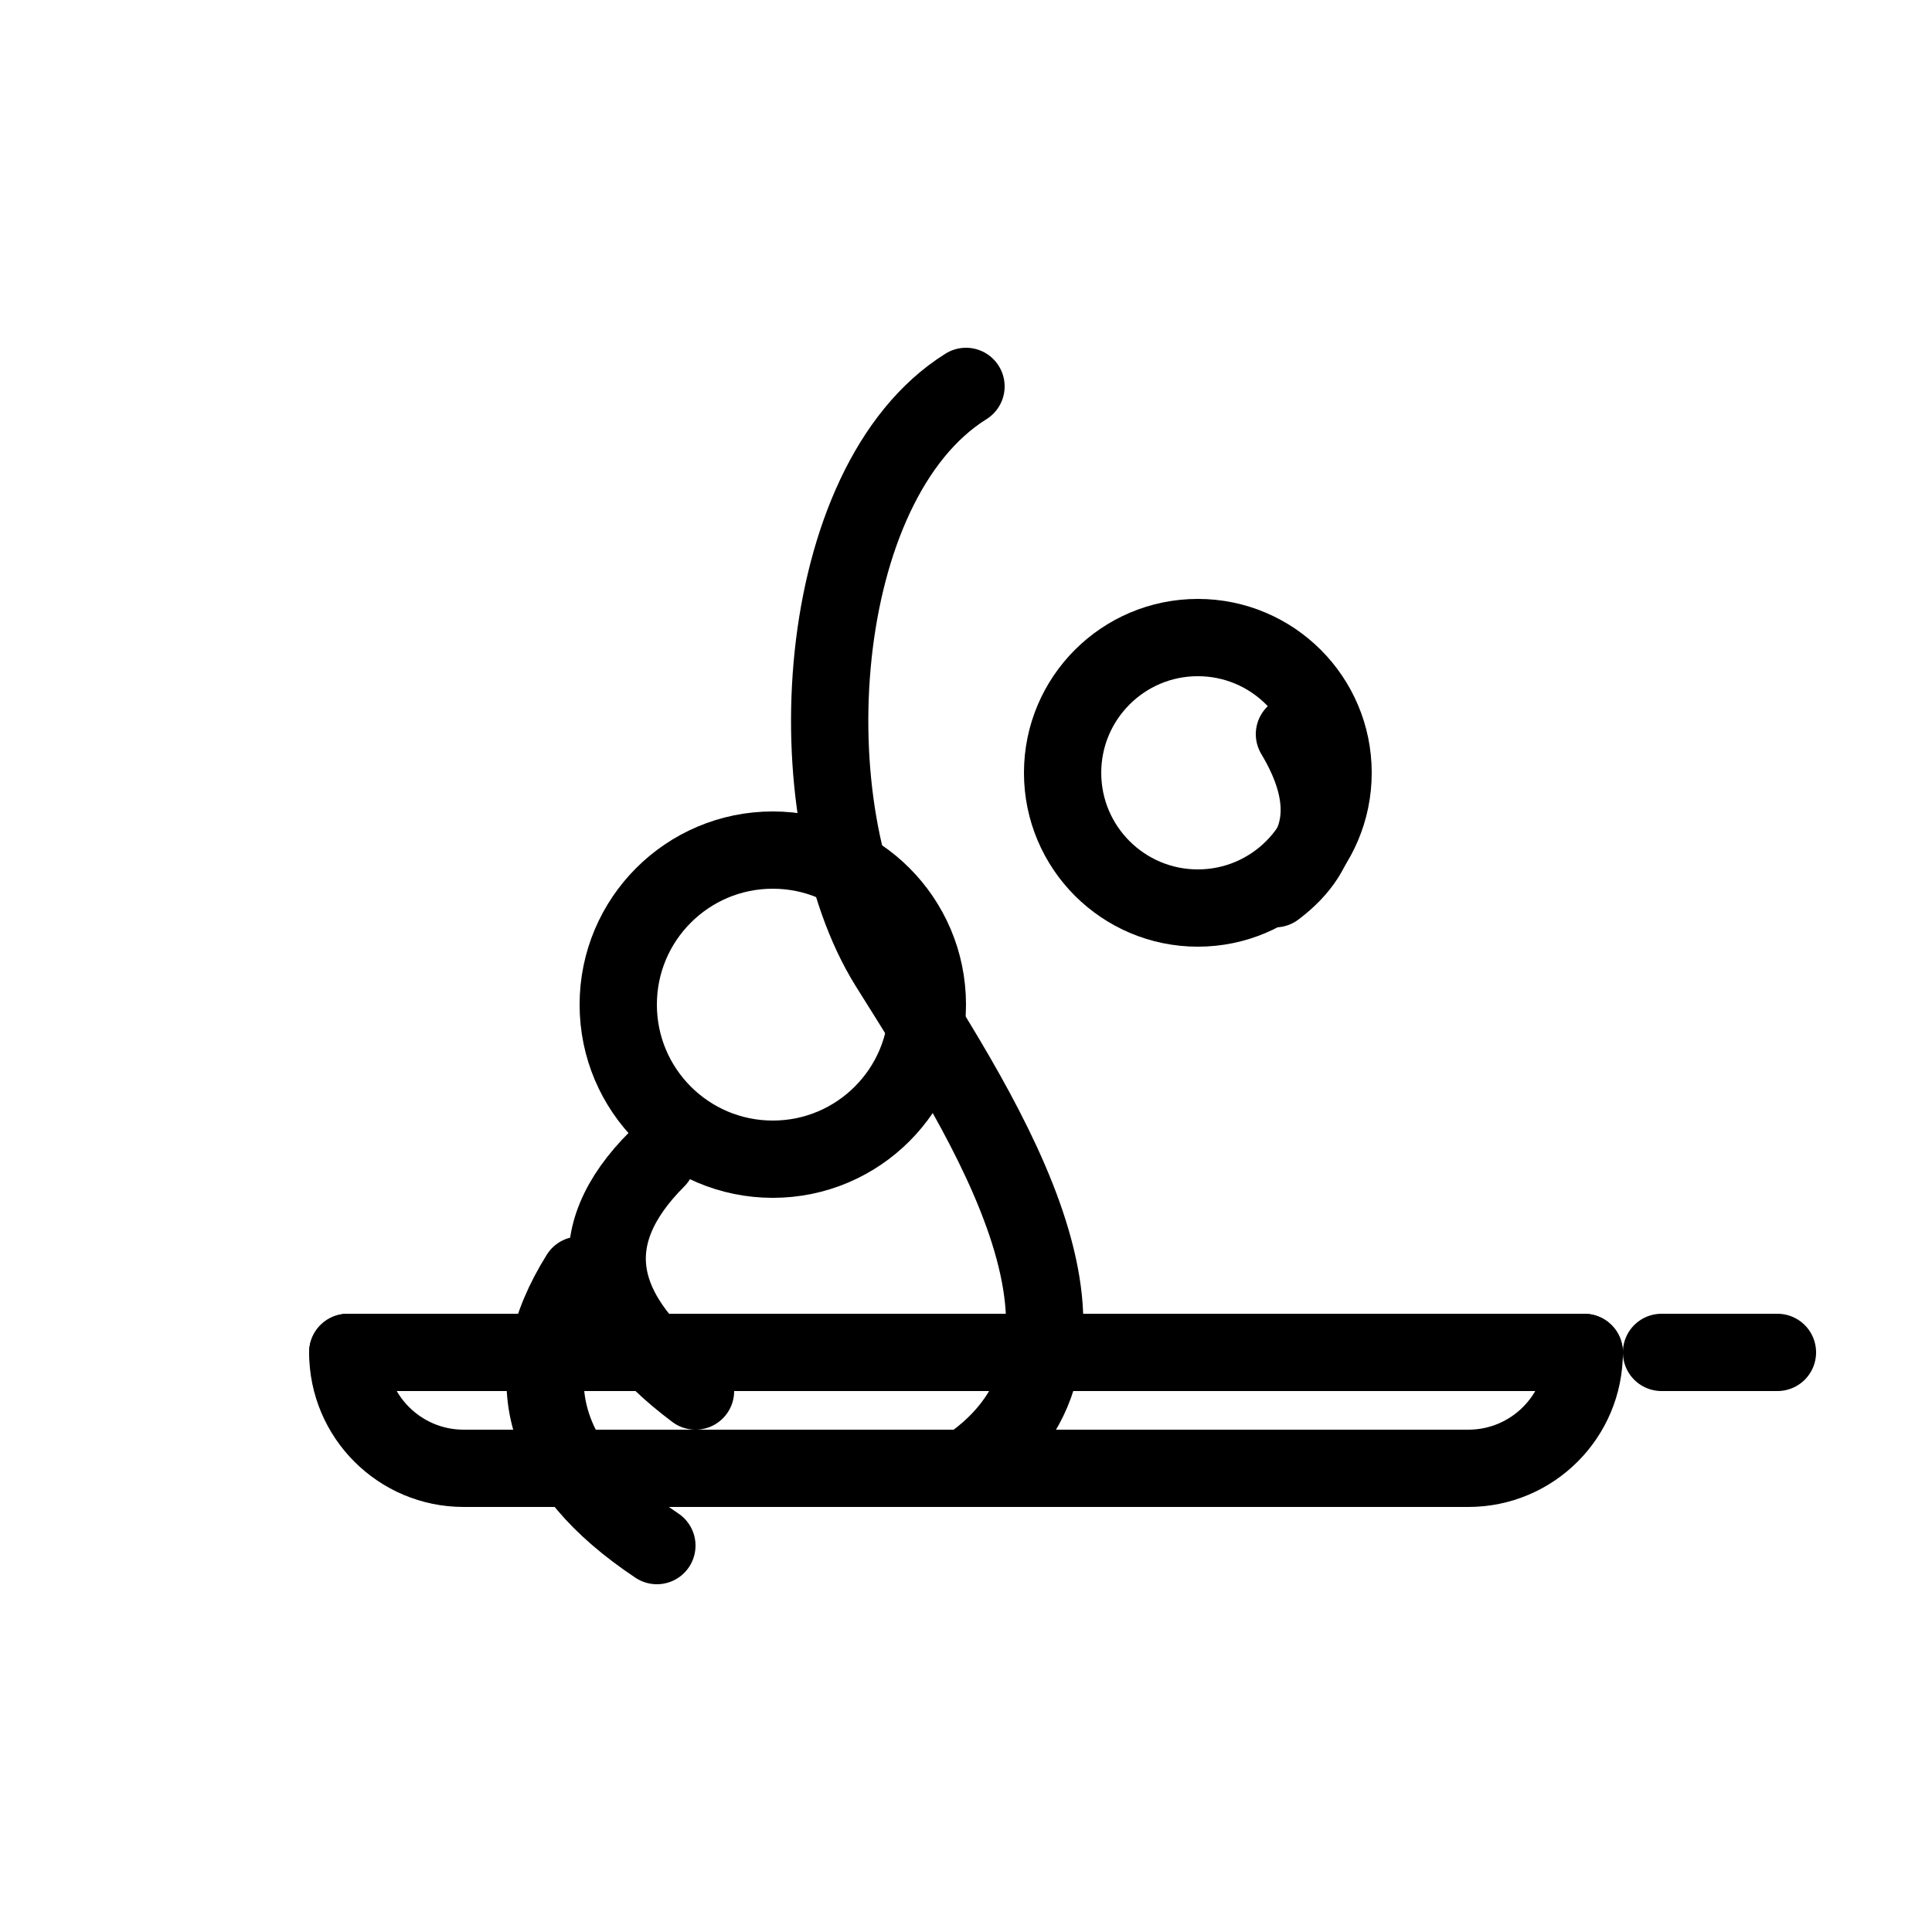
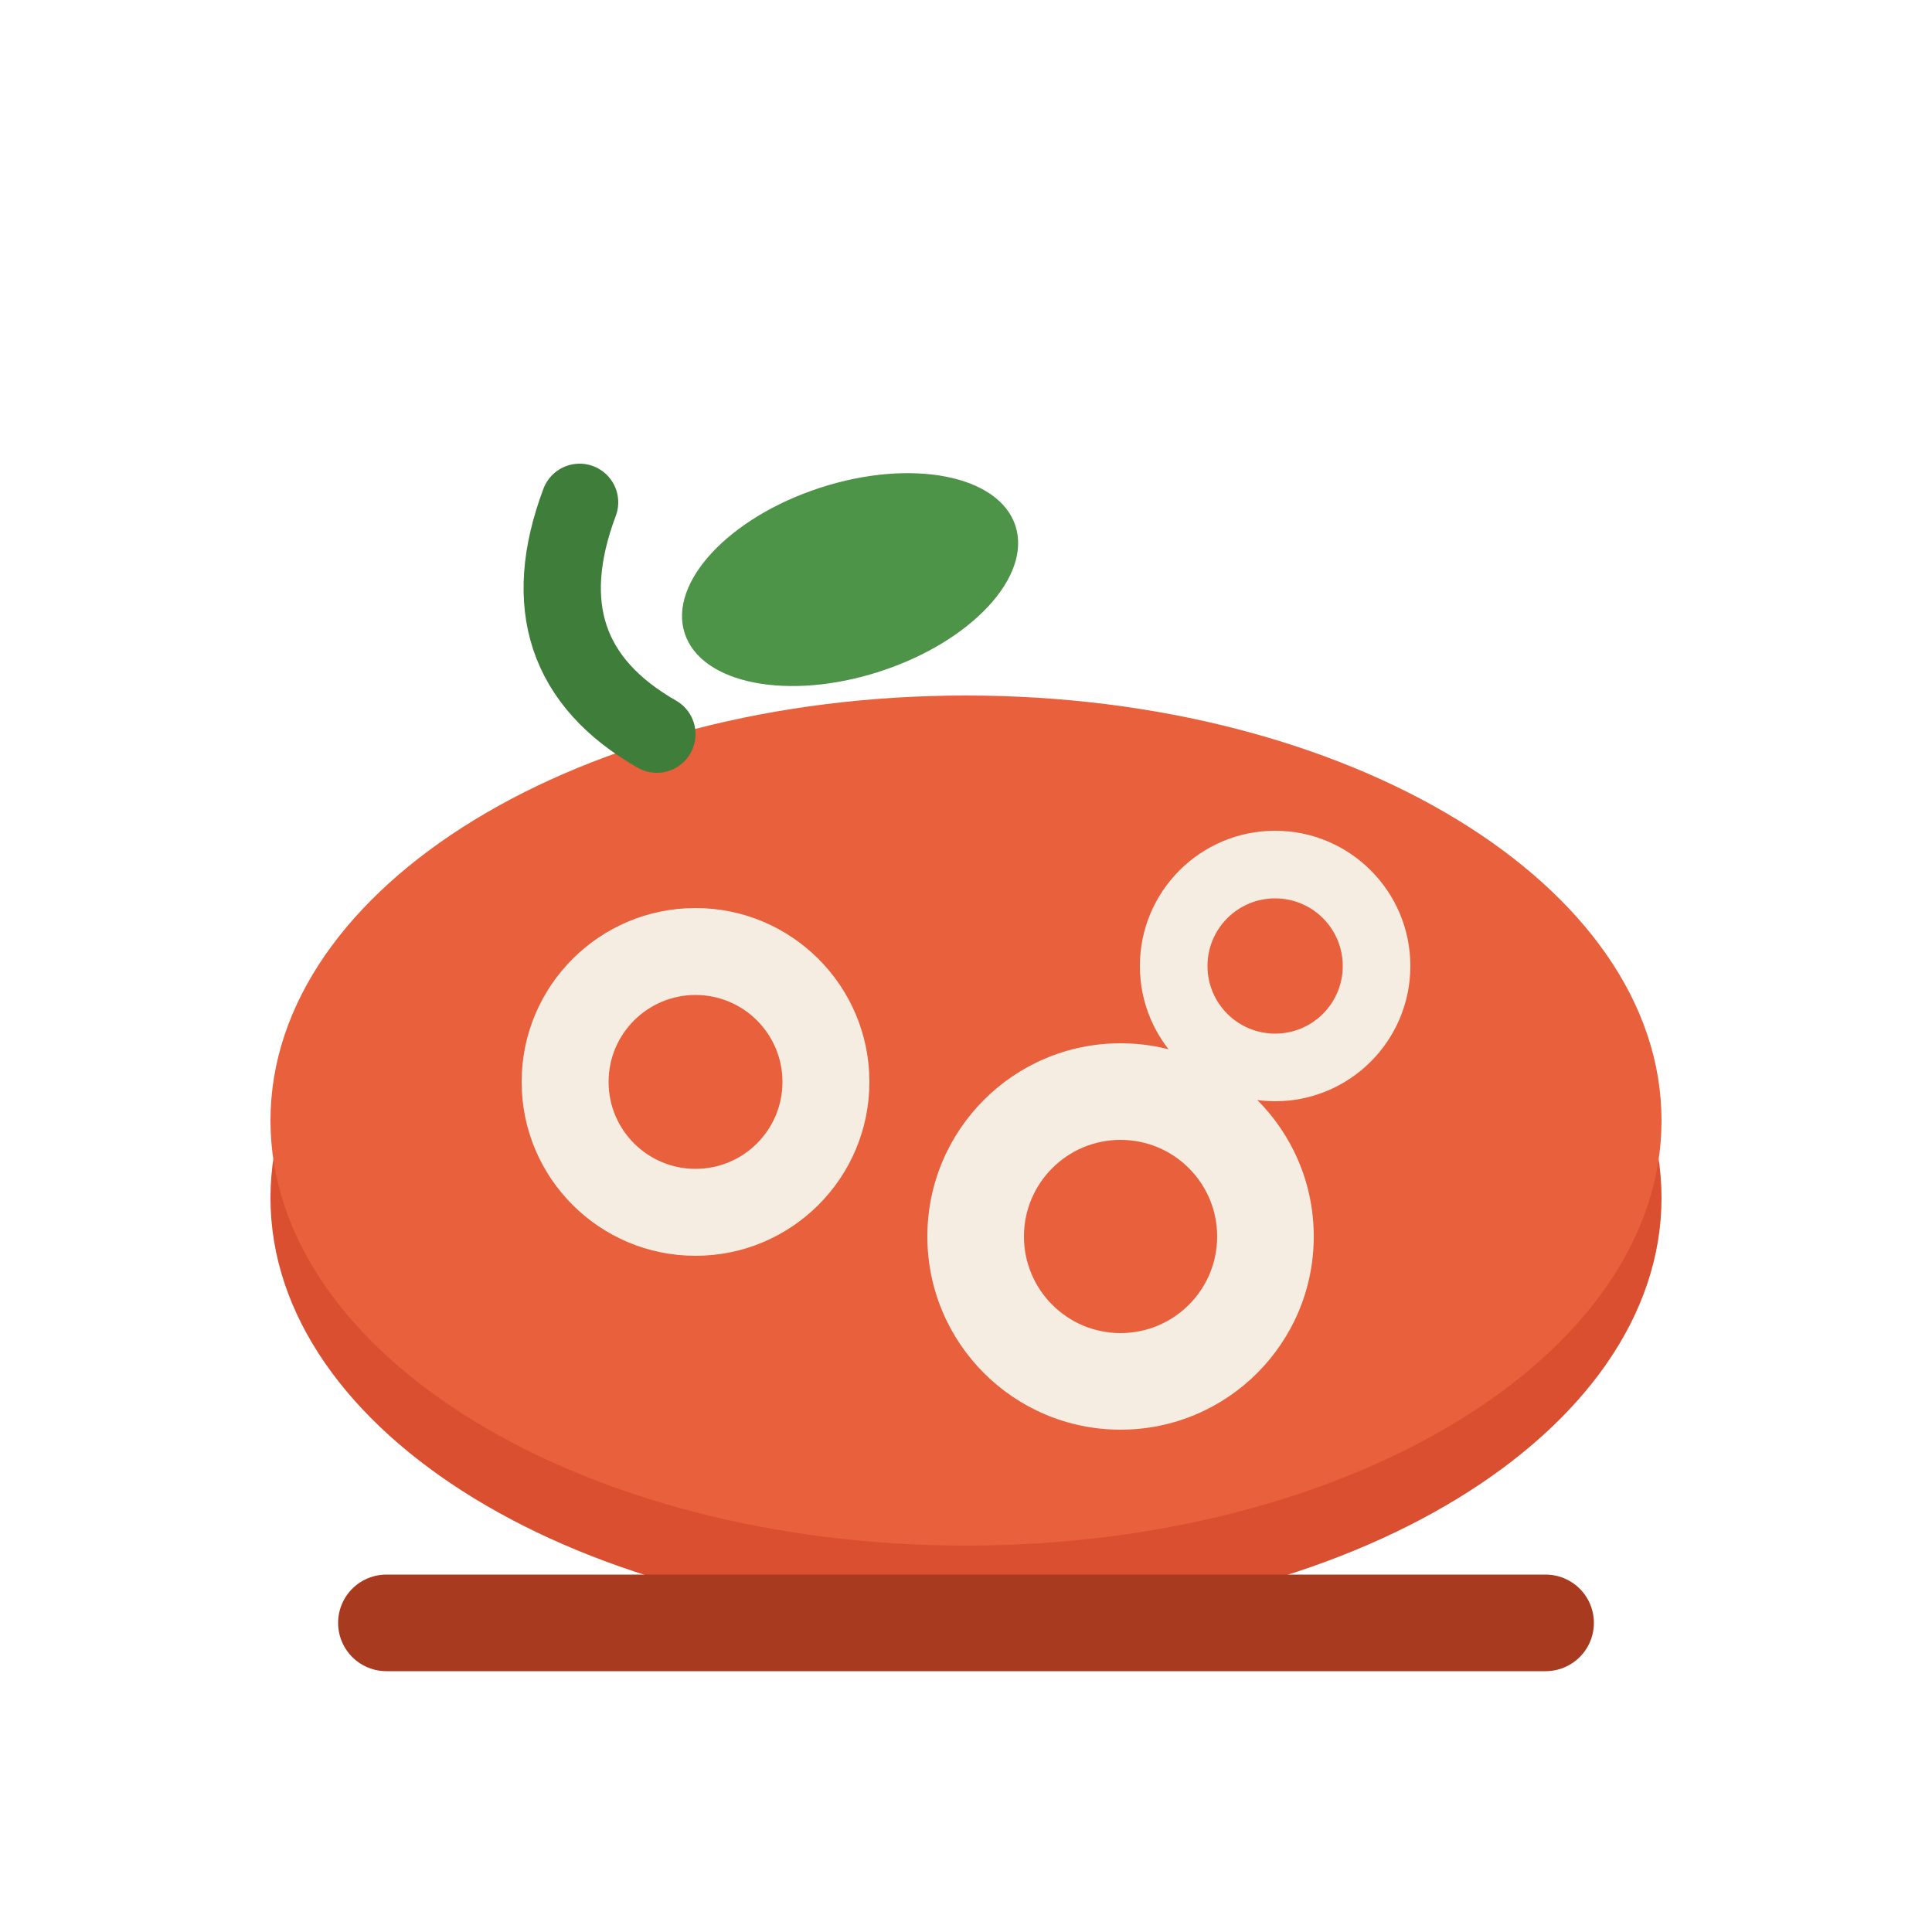
- <svg xmlns="http://www.w3.org/2000/svg" viewBox="0 0 100 100" fill="none" stroke="currentColor" stroke-width="4" stroke-linecap="round" stroke-linejoin="round" aria-hidden="true">
-   <path d="M18 70h64" />
-   <path d="M18 70a6 6 0 0 0 6 6h52a6 6 0 0 0 6-6" />
-   <path d="M86 70h6" />
-   <circle cx="40" cy="52" r="8" />
-   <circle cx="62" cy="40" r="7" />
-   <path d="M50 20c-8 5-9 22-4 30s13 20 4 26" />
-   <path d="M34 60q-6 6 2 12M30 66q-5 8 4 14M66 46q4-3 1-8" />
+ <svg xmlns="http://www.w3.org/2000/svg" viewBox="0 0 100 100" aria-hidden="true">
+   <ellipse cx="50" cy="62" rx="36" ry="22" fill="#d94f30" />
+   <ellipse cx="50" cy="58" rx="36" ry="22" fill="#e8603c" />
+   <circle cx="36" cy="56" r="9" fill="#f6ede2" />
+   <circle cx="36" cy="56" r="4.5" fill="#e8603c" />
+   <circle cx="58" cy="64" r="10" fill="#f6ede2" />
+   <circle cx="58" cy="64" r="5" fill="#e8603c" />
+   <circle cx="66" cy="50" r="7" fill="#f6ede2" />
+   <circle cx="66" cy="50" r="3.5" fill="#e8603c" />
+   <path d="M30 26q-3 8 4 12" stroke="#3e7d3a" stroke-width="4" fill="none" stroke-linecap="round" />
+   <ellipse cx="44" cy="30" rx="9" ry="5" fill="#4d9448" transform="rotate(-18 44 30)" />
+   <path d="M20 84h60" stroke="#a83a20" stroke-width="5" stroke-linecap="round" />
</svg>
